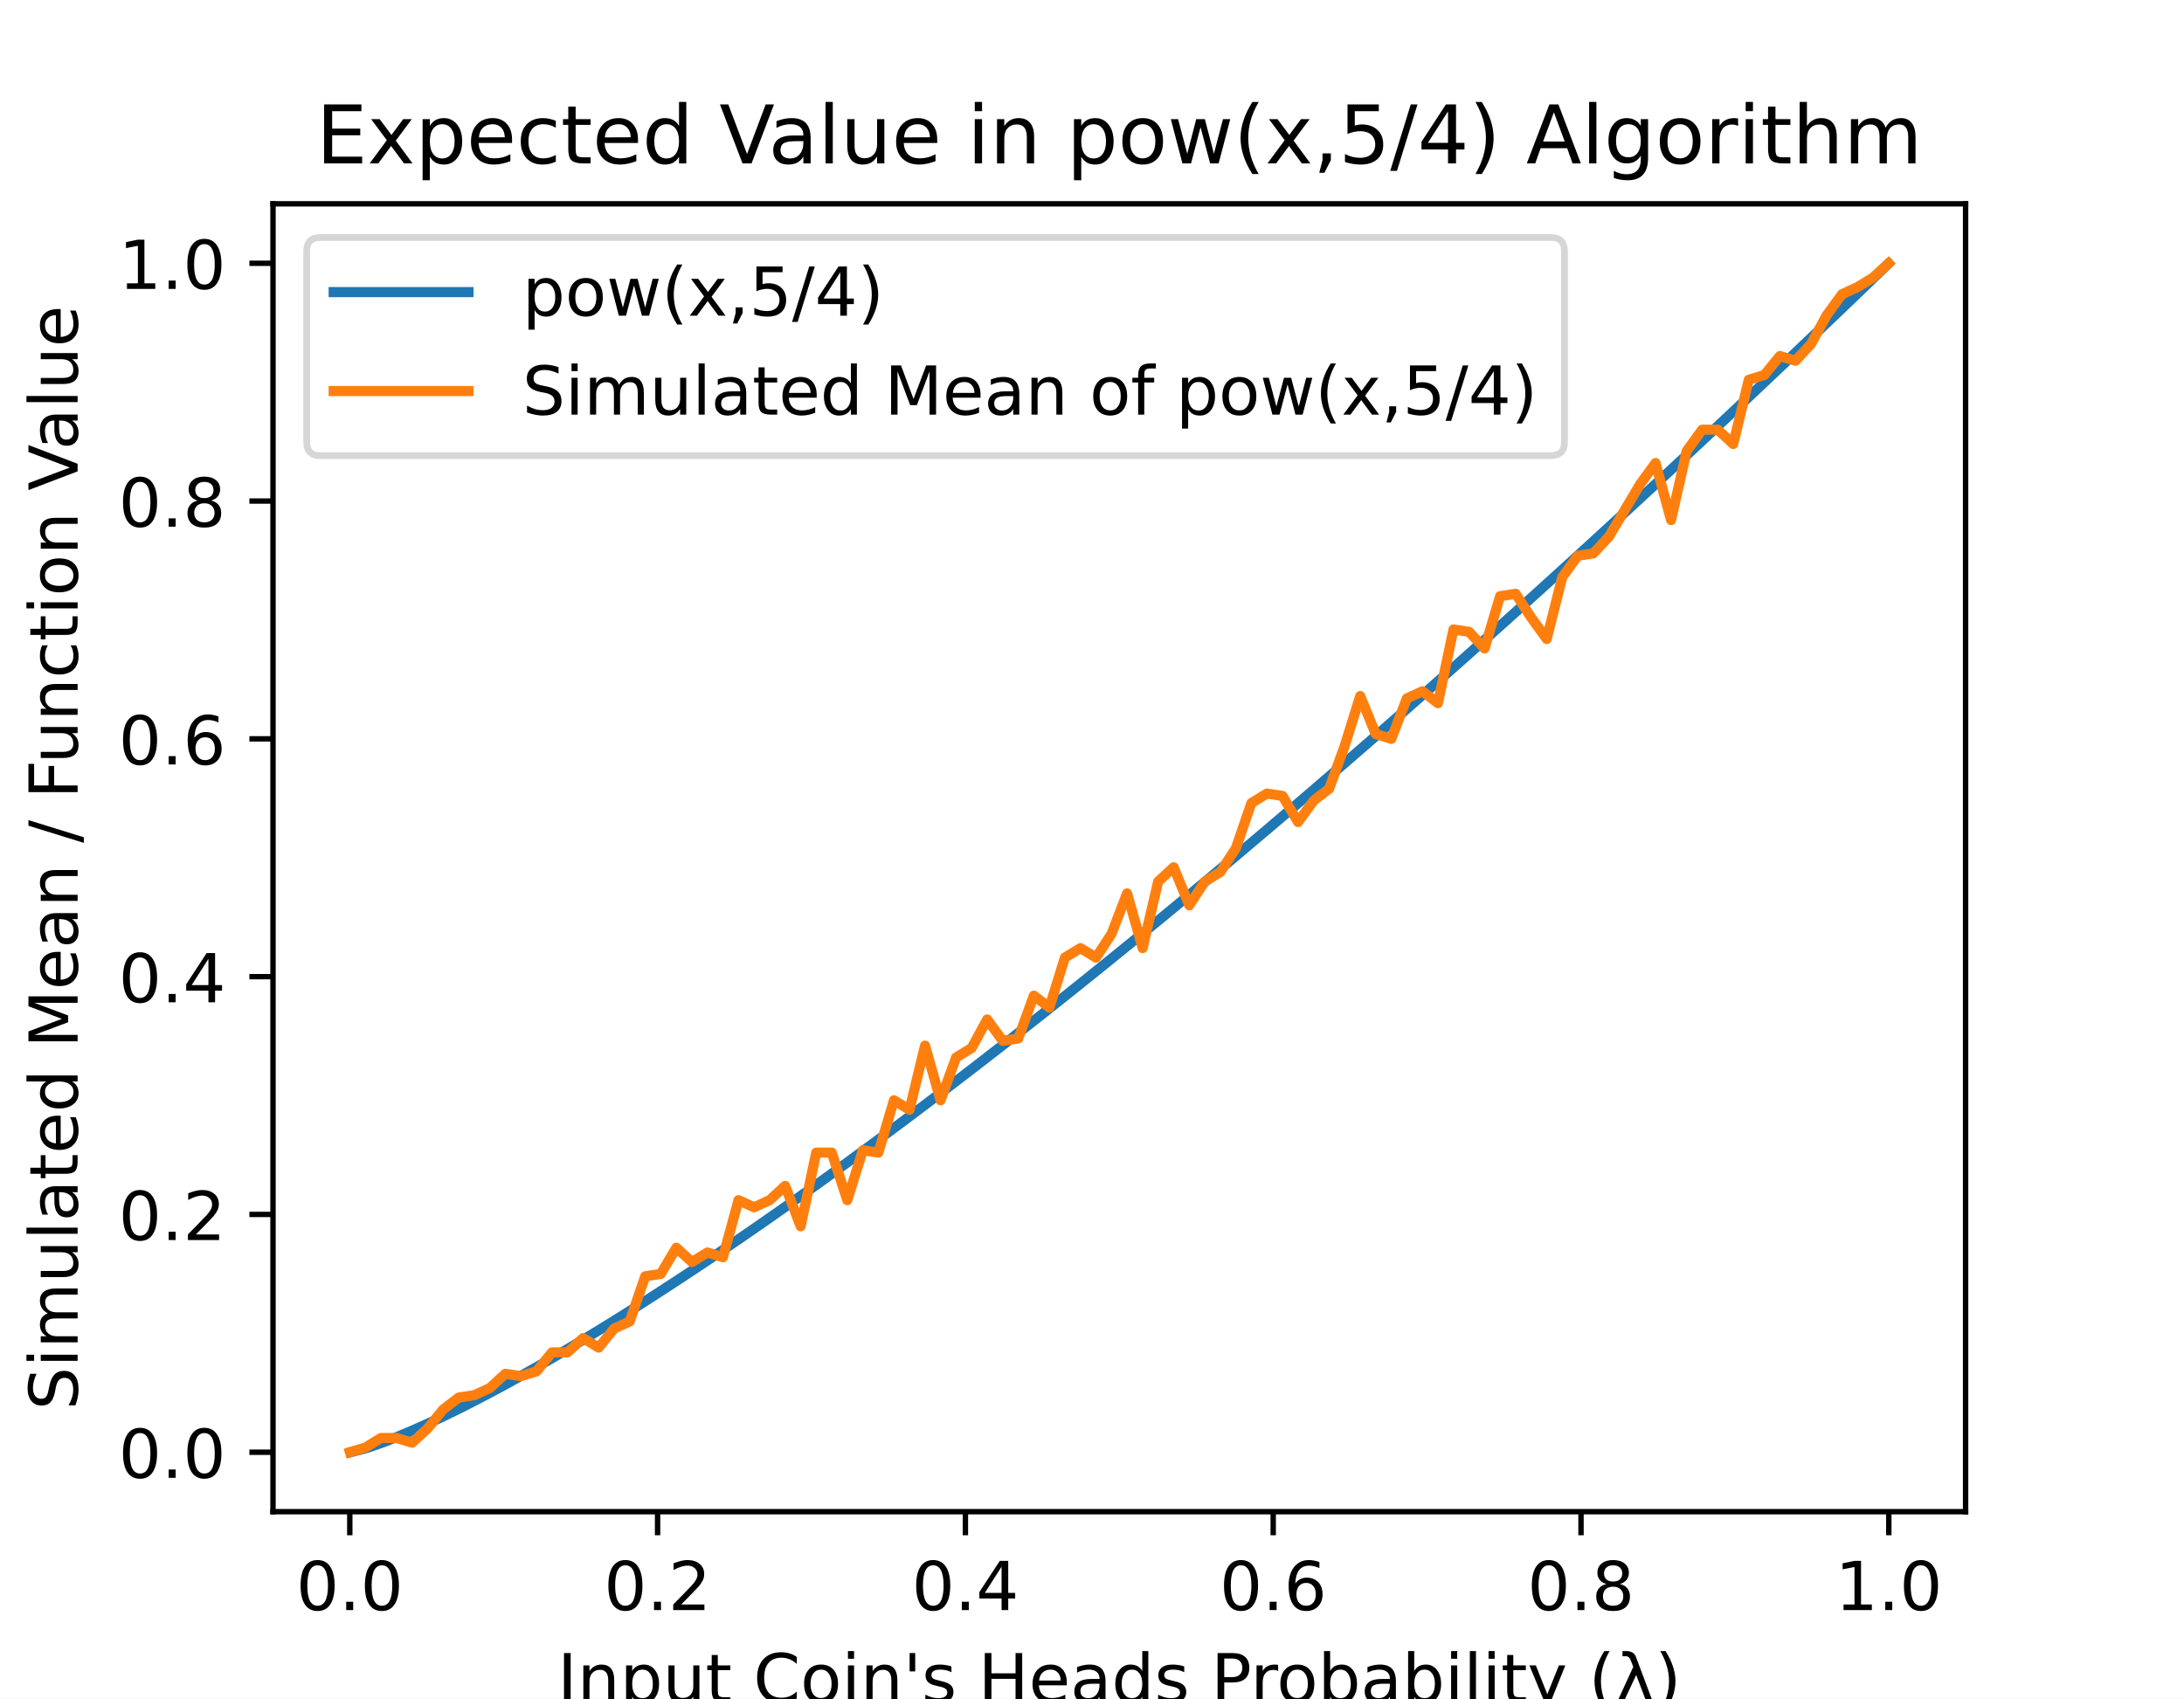
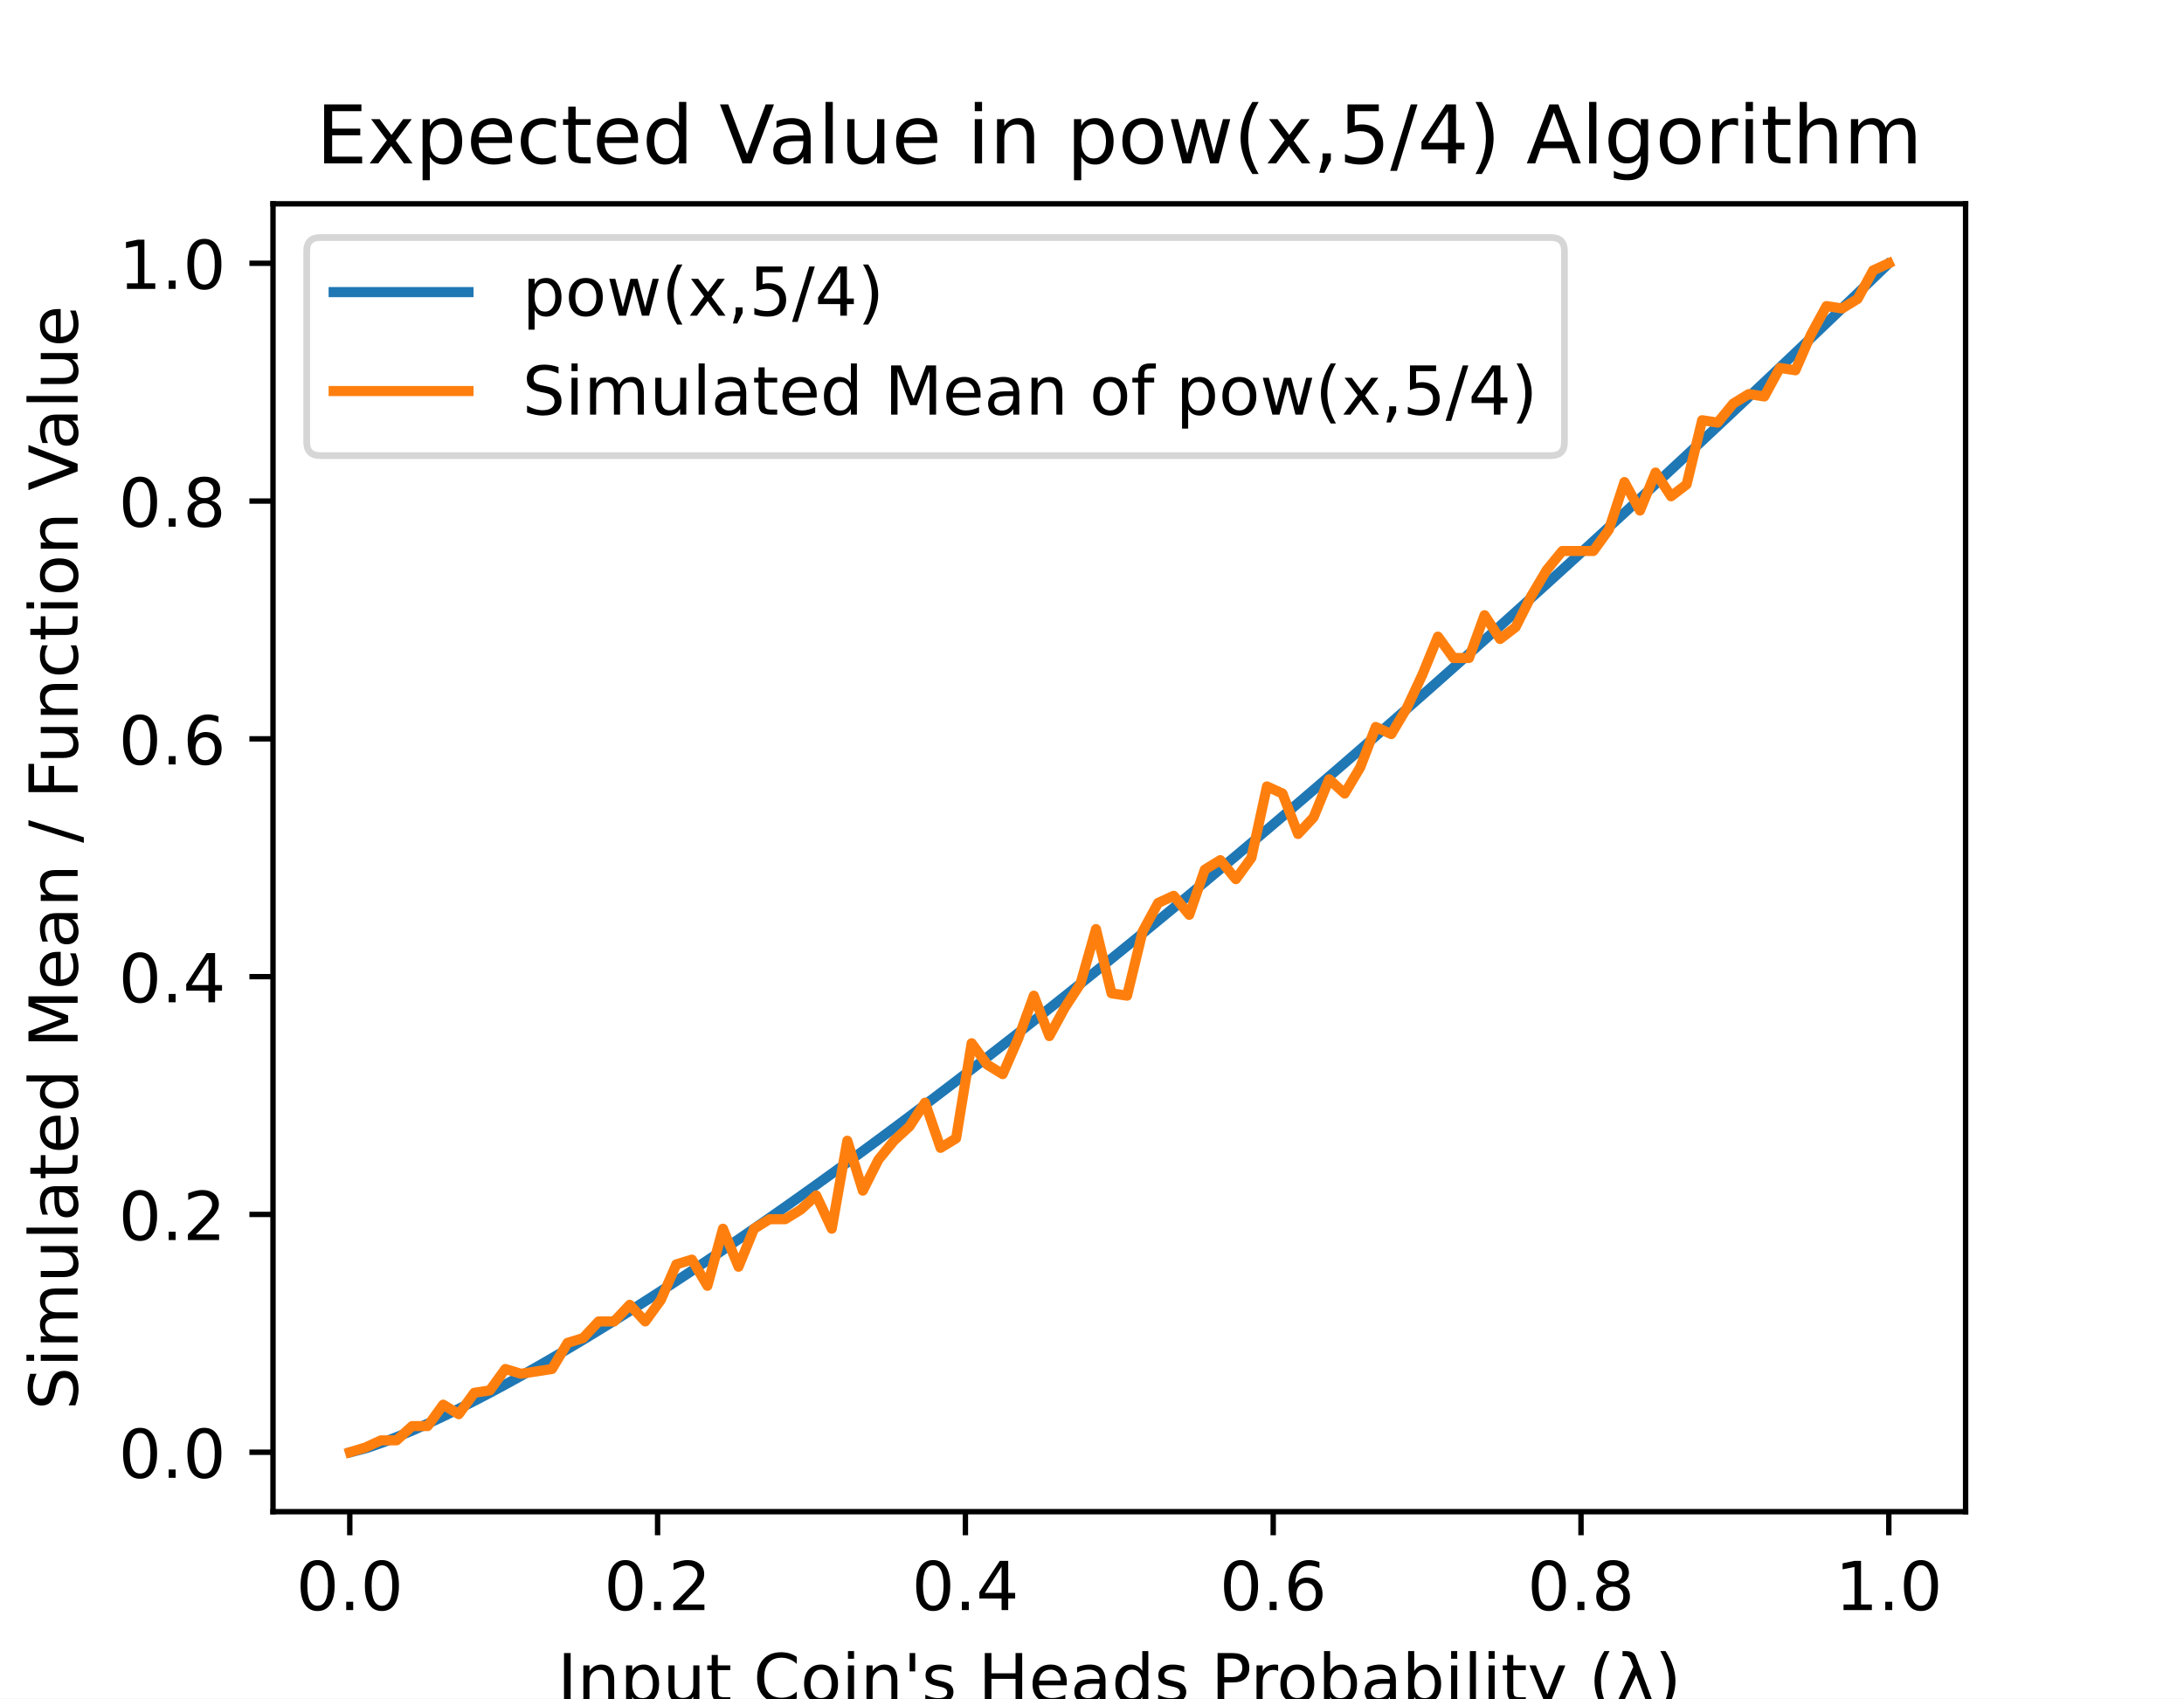
<svg xmlns="http://www.w3.org/2000/svg" xmlns:xlink="http://www.w3.org/1999/xlink" height="252pt" version="1.1" viewBox="0 0 324 252" width="324pt">
  <defs>
    <style type="text/css">
*{stroke-linecap:butt;stroke-linejoin:round;}
  </style>
  </defs>
  <g id="figure_1">
    <g id="patch_1">
      <path d="M 0 252  L 324 252  L 324 0  L 0 0  z " style="fill:#ffffff;" />
    </g>
    <g id="axes_1">
      <g id="patch_2">
        <path d="M 40.5 224.28  L 291.6 224.28  L 291.6 30.24  L 40.5 30.24  z " style="fill:#ffffff;" />
      </g>
      <g id="matplotlib.axis_1">
        <g id="xtick_1">
          <g id="line2d_1">
            <defs>
-               <path d="M 0 0  L 0 3.5  " id="mf3d0585307" style="stroke:#000000;stroke-width:0.8;" />
+               <path d="M 0 0  L 0 3.5  " id="m5cbc44c0ed" style="stroke:#000000;stroke-width:0.8;" />
            </defs>
            <g>
-               <use style="stroke:#000000;stroke-width:0.8;" x="51.891" xlink:href="#mf3d0585307" y="224.28" />
+               <use style="stroke:#000000;stroke-width:0.8;" x="51.891" xlink:href="#m5cbc44c0ed" y="224.28" />
            </g>
          </g>
          <g id="text_1">
            <text style="font-family:DejaVu Sans;font-size:10px;font-style:normal;font-weight:normal;text-anchor:middle;" transform="rotate(-0, 51.89081, 238.8784)" x="51.891" y="238.878">0.0</text>
          </g>
        </g>
        <g id="xtick_2">
          <g id="line2d_2">
            <g>
-               <use style="stroke:#000000;stroke-width:0.8;" x="97.554" xlink:href="#mf3d0585307" y="224.28" />
+               <use style="stroke:#000000;stroke-width:0.8;" x="97.554" xlink:href="#m5cbc44c0ed" y="224.28" />
            </g>
          </g>
          <g id="text_2">
            <text style="font-family:DejaVu Sans;font-size:10px;font-style:normal;font-weight:normal;text-anchor:middle;" transform="rotate(-0, 97.55448, 238.8784)" x="97.554" y="238.878">0.2</text>
          </g>
        </g>
        <g id="xtick_3">
          <g id="line2d_3">
            <g>
-               <use style="stroke:#000000;stroke-width:0.8;" x="143.218" xlink:href="#mf3d0585307" y="224.28" />
+               <use style="stroke:#000000;stroke-width:0.8;" x="143.218" xlink:href="#m5cbc44c0ed" y="224.28" />
            </g>
          </g>
          <g id="text_3">
            <text style="font-family:DejaVu Sans;font-size:10px;font-style:normal;font-weight:normal;text-anchor:middle;" transform="rotate(-0, 143.2182, 238.8784)" x="143.218" y="238.878">0.4</text>
          </g>
        </g>
        <g id="xtick_4">
          <g id="line2d_4">
            <g>
-               <use style="stroke:#000000;stroke-width:0.8;" x="188.882" xlink:href="#mf3d0585307" y="224.28" />
+               <use style="stroke:#000000;stroke-width:0.8;" x="188.882" xlink:href="#m5cbc44c0ed" y="224.28" />
            </g>
          </g>
          <g id="text_4">
            <text style="font-family:DejaVu Sans;font-size:10px;font-style:normal;font-weight:normal;text-anchor:middle;" transform="rotate(-0, 188.8818, 238.8784)" x="188.882" y="238.878">0.6</text>
          </g>
        </g>
        <g id="xtick_5">
          <g id="line2d_5">
            <g>
-               <use style="stroke:#000000;stroke-width:0.8;" x="234.546" xlink:href="#mf3d0585307" y="224.28" />
+               <use style="stroke:#000000;stroke-width:0.8;" x="234.546" xlink:href="#m5cbc44c0ed" y="224.28" />
            </g>
          </g>
          <g id="text_5">
            <text style="font-family:DejaVu Sans;font-size:10px;font-style:normal;font-weight:normal;text-anchor:middle;" transform="rotate(-0, 234.5455, 238.8784)" x="234.546" y="238.878">0.8</text>
          </g>
        </g>
        <g id="xtick_6">
          <g id="line2d_6">
            <g>
-               <use style="stroke:#000000;stroke-width:0.8;" x="280.209" xlink:href="#mf3d0585307" y="224.28" />
+               <use style="stroke:#000000;stroke-width:0.8;" x="280.209" xlink:href="#m5cbc44c0ed" y="224.28" />
            </g>
          </g>
          <g id="text_6">
            <text style="font-family:DejaVu Sans;font-size:10px;font-style:normal;font-weight:normal;text-anchor:middle;" transform="rotate(-0, 280.2092, 238.8784)" x="280.209" y="238.878">1.0</text>
          </g>
        </g>
        <g id="text_7">
          <text style="font-family:DejaVu Sans;font-size:10px;font-style:normal;font-weight:normal;text-anchor:middle;" transform="rotate(-0, 166.05, 252.5566)" x="166.05" y="252.557">Input Coin's Heads Probability (λ)</text>
        </g>
      </g>
      <g id="matplotlib.axis_2">
        <g id="ytick_1">
          <g id="line2d_7">
            <defs>
-               <path d="M 0 0  L -3.5 0  " id="m6606fe0515" style="stroke:#000000;stroke-width:0.8;" />
+               <path d="M 0 0  L -3.5 0  " id="mbfb8e9b10a" style="stroke:#000000;stroke-width:0.8;" />
            </defs>
            <g>
-               <use style="stroke:#000000;stroke-width:0.8;" x="40.5" xlink:href="#m6606fe0515" y="215.46" />
+               <use style="stroke:#000000;stroke-width:0.8;" x="40.5" xlink:href="#mbfb8e9b10a" y="215.46" />
            </g>
          </g>
          <g id="text_8">
            <text style="font-family:DejaVu Sans;font-size:10px;font-style:normal;font-weight:normal;text-anchor:end;" transform="rotate(-0, 33.5, 219.2592)" x="33.5" y="219.259">0.0</text>
          </g>
        </g>
        <g id="ytick_2">
          <g id="line2d_8">
            <g>
-               <use style="stroke:#000000;stroke-width:0.8;" x="40.5" xlink:href="#m6606fe0515" y="180.18" />
+               <use style="stroke:#000000;stroke-width:0.8;" x="40.5" xlink:href="#mbfb8e9b10a" y="180.18" />
            </g>
          </g>
          <g id="text_9">
            <text style="font-family:DejaVu Sans;font-size:10px;font-style:normal;font-weight:normal;text-anchor:end;" transform="rotate(-0, 33.5, 183.9792)" x="33.5" y="183.979">0.2</text>
          </g>
        </g>
        <g id="ytick_3">
          <g id="line2d_9">
            <g>
-               <use style="stroke:#000000;stroke-width:0.8;" x="40.5" xlink:href="#m6606fe0515" y="144.9" />
+               <use style="stroke:#000000;stroke-width:0.8;" x="40.5" xlink:href="#mbfb8e9b10a" y="144.9" />
            </g>
          </g>
          <g id="text_10">
            <text style="font-family:DejaVu Sans;font-size:10px;font-style:normal;font-weight:normal;text-anchor:end;" transform="rotate(-0, 33.5, 148.6992)" x="33.5" y="148.699">0.4</text>
          </g>
        </g>
        <g id="ytick_4">
          <g id="line2d_10">
            <g>
-               <use style="stroke:#000000;stroke-width:0.8;" x="40.5" xlink:href="#m6606fe0515" y="109.62" />
+               <use style="stroke:#000000;stroke-width:0.8;" x="40.5" xlink:href="#mbfb8e9b10a" y="109.62" />
            </g>
          </g>
          <g id="text_11">
            <text style="font-family:DejaVu Sans;font-size:10px;font-style:normal;font-weight:normal;text-anchor:end;" transform="rotate(-0, 33.5, 113.4192)" x="33.5" y="113.419">0.6</text>
          </g>
        </g>
        <g id="ytick_5">
          <g id="line2d_11">
            <g>
-               <use style="stroke:#000000;stroke-width:0.8;" x="40.5" xlink:href="#m6606fe0515" y="74.34" />
+               <use style="stroke:#000000;stroke-width:0.8;" x="40.5" xlink:href="#mbfb8e9b10a" y="74.34" />
            </g>
          </g>
          <g id="text_12">
            <text style="font-family:DejaVu Sans;font-size:10px;font-style:normal;font-weight:normal;text-anchor:end;" transform="rotate(-0, 33.5, 78.13922)" x="33.5" y="78.139">0.8</text>
          </g>
        </g>
        <g id="ytick_6">
          <g id="line2d_12">
            <g>
-               <use style="stroke:#000000;stroke-width:0.8;" x="40.5" xlink:href="#m6606fe0515" y="39.06" />
+               <use style="stroke:#000000;stroke-width:0.8;" x="40.5" xlink:href="#mbfb8e9b10a" y="39.06" />
            </g>
          </g>
          <g id="text_13">
            <text style="font-family:DejaVu Sans;font-size:10px;font-style:normal;font-weight:normal;text-anchor:end;" transform="rotate(-0, 33.5, 42.85922)" x="33.5" y="42.859">1.0</text>
          </g>
        </g>
        <g id="text_14">
          <text style="font-family:DejaVu Sans;font-size:10px;font-style:normal;font-weight:normal;text-anchor:middle;" transform="rotate(-90, 11.51719, 127.26)" x="11.517" y="127.26">Simulated Mean / Function Value</text>
        </g>
      </g>
      <g id="line2d_13">
-         <path clip-path="url(#p99141a254e)" d="M 52.119 215.429  L 54.421 214.826  L 56.722 214.036  L 59.024 213.143  L 61.326 212.173  L 63.627 211.142  L 65.929 210.059  L 68.231 208.931  L 70.532 207.761  L 72.834 206.555  L 75.135 205.316  L 77.437 204.045  L 79.739 202.745  L 82.04 201.418  L 84.342 200.066  L 86.644 198.689  L 88.945 197.289  L 91.247 195.868  L 93.549 194.425  L 95.85 192.962  L 98.152 191.48  L 100.453 189.98  L 102.755 188.462  L 105.057 186.926  L 107.358 185.374  L 109.66 183.805  L 111.962 182.221  L 114.263 180.621  L 116.565 179.007  L 118.867 177.378  L 121.168 175.735  L 123.47 174.079  L 125.771 172.409  L 128.073 170.726  L 130.375 169.03  L 132.676 167.322  L 134.978 165.601  L 137.28 163.869  L 139.581 162.125  L 141.883 160.369  L 144.184 158.603  L 146.486 156.825  L 148.788 155.036  L 151.089 153.237  L 153.391 151.427  L 155.693 149.607  L 157.994 147.776  L 160.296 145.936  L 162.598 144.086  L 164.899 142.226  L 167.201 140.357  L 169.502 138.479  L 171.804 136.591  L 174.106 134.694  L 176.407 132.788  L 178.709 130.874  L 181.011 128.951  L 183.312 127.019  L 185.614 125.078  L 187.916 123.13  L 190.217 121.173  L 192.519 119.207  L 194.82 117.234  L 197.122 115.253  L 199.424 113.264  L 201.725 111.267  L 204.027 109.263  L 206.329 107.251  L 208.63 105.231  L 210.932 103.204  L 213.233 101.17  L 215.535 99.128  L 217.837 97.079  L 220.138 95.023  L 222.44 92.96  L 224.742 90.89  L 227.043 88.814  L 229.345 86.73  L 231.647 84.639  L 233.948 82.542  L 236.25 80.438  L 238.551 78.328  L 240.853 76.211  L 243.155 74.088  L 245.456 71.958  L 247.758 69.822  L 250.06 67.68  L 252.361 65.531  L 254.663 63.376  L 256.965 61.215  L 259.266 59.048  L 261.568 56.875  L 263.869 54.696  L 266.171 52.512  L 268.473 50.321  L 270.774 48.124  L 273.076 45.922  L 275.378 43.714  L 277.679 41.5  L 279.981 39.28  " style="fill:none;stroke:#1f77b4;stroke-linecap:square;stroke-width:1.5;" />
+         <path clip-path="url(#pb44c04a2c2)" d="M 52.119 215.429  L 54.421 214.826  L 56.722 214.036  L 59.024 213.143  L 61.326 212.173  L 63.627 211.142  L 65.929 210.059  L 68.231 208.931  L 70.532 207.761  L 72.834 206.555  L 75.135 205.316  L 77.437 204.045  L 79.739 202.745  L 82.04 201.418  L 84.342 200.066  L 86.644 198.689  L 88.945 197.289  L 91.247 195.868  L 93.549 194.425  L 95.85 192.962  L 98.152 191.48  L 100.453 189.98  L 102.755 188.462  L 105.057 186.926  L 107.358 185.374  L 109.66 183.805  L 111.962 182.221  L 114.263 180.621  L 116.565 179.007  L 118.867 177.378  L 121.168 175.735  L 123.47 174.079  L 125.771 172.409  L 128.073 170.726  L 130.375 169.03  L 132.676 167.322  L 134.978 165.601  L 137.28 163.869  L 139.581 162.125  L 141.883 160.369  L 144.184 158.603  L 146.486 156.825  L 148.788 155.036  L 151.089 153.237  L 153.391 151.427  L 155.693 149.607  L 157.994 147.776  L 160.296 145.936  L 162.598 144.086  L 164.899 142.226  L 167.201 140.357  L 169.502 138.479  L 171.804 136.591  L 174.106 134.694  L 176.407 132.788  L 178.709 130.874  L 181.011 128.951  L 183.312 127.019  L 185.614 125.078  L 187.916 123.13  L 190.217 121.173  L 192.519 119.207  L 194.82 117.234  L 197.122 115.253  L 199.424 113.264  L 201.725 111.267  L 204.027 109.263  L 206.329 107.251  L 208.63 105.231  L 210.932 103.204  L 213.233 101.17  L 215.535 99.128  L 217.837 97.079  L 220.138 95.023  L 222.44 92.96  L 224.742 90.89  L 227.043 88.814  L 229.345 86.73  L 231.647 84.639  L 233.948 82.542  L 236.25 80.438  L 238.551 78.328  L 240.853 76.211  L 243.155 74.088  L 245.456 71.958  L 247.758 69.822  L 250.06 67.68  L 252.361 65.531  L 254.663 63.376  L 256.965 61.215  L 259.266 59.048  L 261.568 56.875  L 263.869 54.696  L 266.171 52.512  L 268.473 50.321  L 270.774 48.124  L 273.076 45.922  L 275.378 43.714  L 277.679 41.5  L 279.981 39.28  " style="fill:none;stroke:#1f77b4;stroke-linecap:square;stroke-width:1.5;" />
      </g>
      <g id="line2d_14">
-         <path clip-path="url(#p99141a254e)" d="M 51.914 215.46  L 54.219 214.754  L 56.525 213.343  L 58.831 213.343  L 61.137 214.049  L 63.443 211.932  L 65.748 209.11  L 68.054 207.346  L 70.36 206.993  L 72.666 205.934  L 74.971 203.818  L 77.277 204.17  L 79.583 203.465  L 81.889 200.642  L 84.195 200.642  L 86.5 198.526  L 88.806 199.937  L 91.112 197.114  L 93.418 196.056  L 95.724 189.353  L 98.029 189  L 100.335 185.119  L 102.641 187.236  L 104.947 185.825  L 107.252 186.53  L 109.558 178.063  L 111.864 179.122  L 114.17 178.063  L 116.476 175.946  L 118.781 181.944  L 121.087 171.007  L 123.393 171.007  L 125.699 178.063  L 128.005 170.654  L 130.31 171.007  L 132.616 163.246  L 134.922 164.657  L 137.228 155.131  L 139.533 163.246  L 141.839 156.895  L 144.145 155.484  L 146.451 151.25  L 148.757 154.426  L 151.062 154.073  L 153.368 147.722  L 155.674 149.486  L 157.98 142.078  L 160.286 140.666  L 162.591 142.078  L 164.897 138.55  L 167.203 132.552  L 169.509 140.666  L 171.814 130.788  L 174.12 128.671  L 176.426 134.316  L 178.732 130.788  L 181.038 129.377  L 183.343 125.849  L 185.649 119.146  L 187.955 117.734  L 190.261 118.087  L 192.567 121.968  L 194.872 118.793  L 197.178 117.029  L 199.484 110.678  L 201.79 103.27  L 204.095 108.914  L 206.401 109.62  L 208.707 103.622  L 211.013 102.564  L 213.319 104.328  L 215.624 93.391  L 217.93 93.744  L 220.236 96.214  L 222.542 88.452  L 224.848 88.099  L 227.153 91.627  L 229.459 94.802  L 231.765 85.63  L 234.071 82.454  L 236.376 82.102  L 238.682 79.632  L 240.988 75.751  L 243.294 71.87  L 245.6 68.695  L 247.905 77.162  L 250.211 66.931  L 252.517 63.756  L 254.823 63.756  L 257.129 65.873  L 259.434 56.347  L 261.74 55.642  L 264.046 52.819  L 266.352 53.525  L 268.657 51.055  L 270.963 46.822  L 273.269 43.646  L 275.575 42.588  L 277.881 41.177  L 280.186 39.06  " style="fill:none;stroke:#ff7f0e;stroke-linecap:square;stroke-width:1.5;" />
+         <path clip-path="url(#pb44c04a2c2)" d="M 51.914 215.46  L 54.219 214.754  L 56.525 213.696  L 58.831 213.696  L 61.137 211.579  L 63.443 211.579  L 65.748 208.404  L 68.054 209.815  L 70.36 206.64  L 72.666 206.287  L 74.971 203.112  L 77.277 203.818  L 79.583 203.465  L 81.889 203.112  L 84.195 199.231  L 86.5 198.526  L 88.806 196.056  L 91.112 196.056  L 93.418 193.586  L 95.724 196.056  L 98.029 192.881  L 100.335 187.589  L 102.641 186.883  L 104.947 190.764  L 107.252 182.297  L 109.558 187.942  L 111.864 182.297  L 114.17 180.886  L 116.476 180.886  L 118.781 179.474  L 121.087 177.358  L 123.393 182.297  L 125.699 169.243  L 128.005 176.652  L 130.31 172.066  L 132.616 169.243  L 134.922 167.126  L 137.228 163.598  L 139.533 170.302  L 141.839 168.89  L 144.145 154.778  L 146.451 157.954  L 148.757 159.365  L 151.062 154.073  L 153.368 147.722  L 155.674 153.72  L 157.98 149.486  L 160.286 145.958  L 162.591 137.844  L 164.897 147.37  L 167.203 147.722  L 169.509 138.197  L 171.814 133.963  L 174.12 132.905  L 176.426 135.727  L 178.732 129.024  L 181.038 127.613  L 183.343 130.435  L 185.649 127.26  L 187.955 116.676  L 190.261 117.734  L 192.567 123.732  L 194.872 121.262  L 197.178 115.618  L 199.484 117.734  L 201.79 113.854  L 204.095 107.856  L 206.401 108.914  L 208.707 105.034  L 211.013 100.094  L 213.319 94.45  L 215.624 97.625  L 217.93 97.625  L 220.236 91.274  L 222.542 94.802  L 224.848 93.038  L 227.153 88.452  L 229.459 84.571  L 231.765 81.749  L 234.071 81.749  L 236.376 81.749  L 238.682 78.574  L 240.988 71.518  L 243.294 75.751  L 245.6 70.106  L 247.905 73.634  L 250.211 71.87  L 252.517 62.345  L 254.823 62.698  L 257.129 59.875  L 259.434 58.464  L 261.74 58.817  L 264.046 54.583  L 266.352 54.936  L 268.657 49.644  L 270.963 45.41  L 273.269 45.763  L 275.575 44.352  L 277.881 40.118  L 280.186 39.06  " style="fill:none;stroke:#ff7f0e;stroke-linecap:square;stroke-width:1.5;" />
      </g>
      <g id="patch_3">
        <path d="M 40.5 224.28  L 40.5 30.24  " style="fill:none;stroke:#000000;stroke-linecap:square;stroke-linejoin:miter;stroke-width:0.8;" />
      </g>
      <g id="patch_4">
        <path d="M 291.6 224.28  L 291.6 30.24  " style="fill:none;stroke:#000000;stroke-linecap:square;stroke-linejoin:miter;stroke-width:0.8;" />
      </g>
      <g id="patch_5">
        <path d="M 40.5 224.28  L 291.6 224.28  " style="fill:none;stroke:#000000;stroke-linecap:square;stroke-linejoin:miter;stroke-width:0.8;" />
      </g>
      <g id="patch_6">
        <path d="M 40.5 30.24  L 291.6 30.24  " style="fill:none;stroke:#000000;stroke-linecap:square;stroke-linejoin:miter;stroke-width:0.8;" />
      </g>
      <g id="text_15">
        <text style="font-family:DejaVu Sans;font-size:12px;font-style:normal;font-weight:normal;text-anchor:middle;" transform="rotate(-0, 166.05, 24.24)" x="166.05" y="24.24">Expected Value in pow(x,5/4) Algorithm</text>
      </g>
      <g id="legend_1">
        <g id="patch_7">
          <path d="M 47.5 67.596  L 230.092 67.596  Q 232.092 67.596 232.092 65.596  L 232.092 37.24  Q 232.092 35.24 230.092 35.24  L 47.5 35.24  Q 45.5 35.24 45.5 37.24  L 45.5 65.596  Q 45.5 67.596 47.5 67.596  z " style="fill:#ffffff;opacity:0.8;stroke:#cccccc;stroke-linejoin:miter;" />
        </g>
        <g id="line2d_15">
          <path d="M 49.5 43.338  L 69.5 43.338  " style="fill:none;stroke:#1f77b4;stroke-linecap:square;stroke-width:1.5;" />
        </g>
        <g id="line2d_16" />
        <g id="text_16">
          <text style="font-family:DejaVu Sans;font-size:10px;font-style:normal;font-weight:normal;text-anchor:start;" transform="rotate(-0, 77.5, 46.83844)" x="77.5" y="46.838">pow(x,5/4)</text>
        </g>
        <g id="line2d_17">
          <path d="M 49.5 58.017  L 69.5 58.017  " style="fill:none;stroke:#ff7f0e;stroke-linecap:square;stroke-width:1.5;" />
        </g>
        <g id="line2d_18" />
        <g id="text_17">
          <text style="font-family:DejaVu Sans;font-size:10px;font-style:normal;font-weight:normal;text-anchor:start;" transform="rotate(-0, 77.5, 61.51656)" x="77.5" y="61.517">Simulated Mean of pow(x,5/4)</text>
        </g>
      </g>
    </g>
  </g>
  <defs>
-     <clipPath id="p99141a254e">
+     <clipPath id="pb44c04a2c2">
      <rect height="194.04" width="251.1" x="40.5" y="30.24" />
    </clipPath>
  </defs>
</svg>
